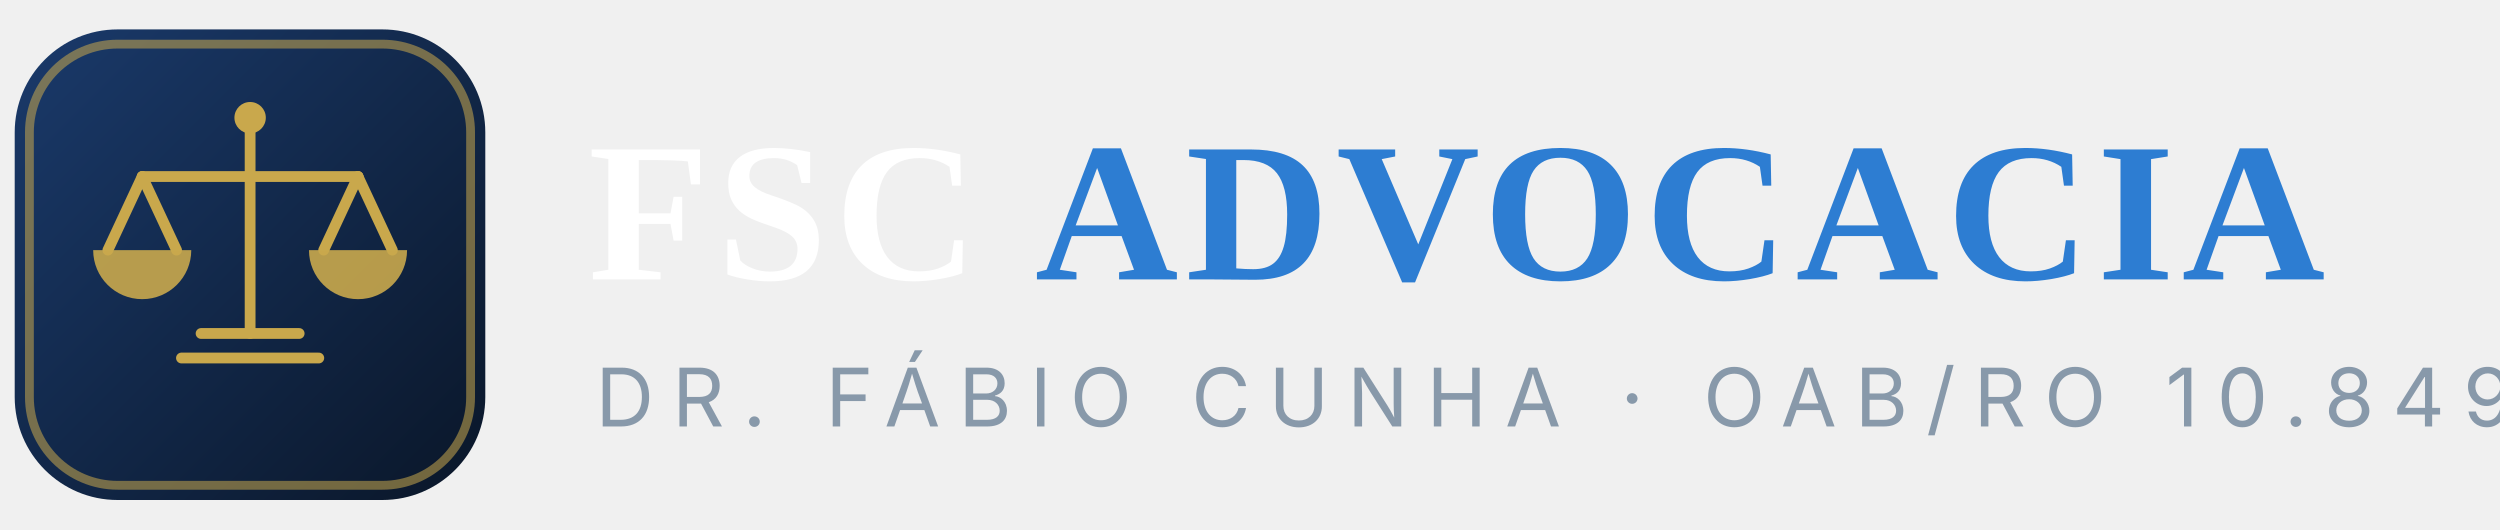
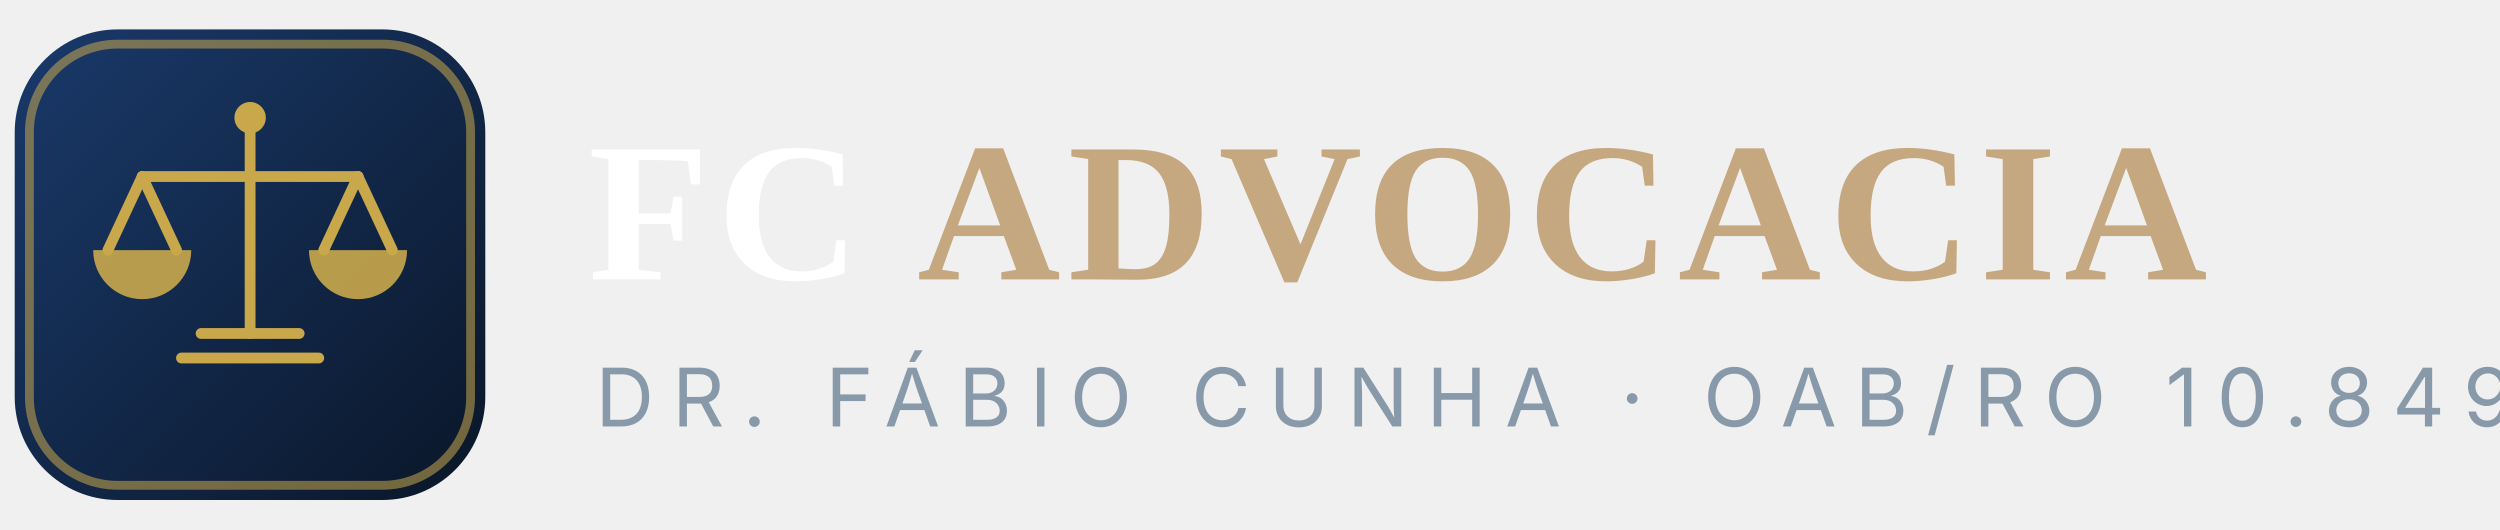
<svg xmlns="http://www.w3.org/2000/svg" viewBox="0 0 340 72">
  <defs>
    <linearGradient id="bg" x1="0" y1="0" x2="1" y2="1">
      <stop offset="0" stop-color="#1A3A6B" />
      <stop offset="1" stop-color="#0A1628" />
    </linearGradient>
  </defs>
  <g>
    <rect x="2" y="4" width="64" height="64" rx="14" fill="url(#bg)" />
    <rect x="4" y="6" width="60" height="60" rx="12" fill="none" stroke="#C9A84C" stroke-width="1.2" opacity="0.55" />
    <g stroke="#C9A84C" stroke-width="2.2" stroke-linecap="round" fill="none" transform="translate(2,4) scale(0.667)">
      <line x1="48" y1="20" x2="48" y2="62" />
      <line x1="26" y1="30" x2="70" y2="30" />
      <circle cx="48" cy="18" r="3.2" fill="#C9A84C" stroke="none" />
      <line x1="26" y1="30" x2="19" y2="45" />
      <line x1="26" y1="30" x2="33" y2="45" />
      <path d="M16 45 a10 10 0 0 0 20 0 z" fill="#C9A84C" stroke="none" opacity="0.9" />
      <line x1="70" y1="30" x2="63" y2="45" />
      <line x1="70" y1="30" x2="77" y2="45" />
      <path d="M60 45 a10 10 0 0 0 20 0 z" fill="#C9A84C" stroke="none" opacity="0.9" />
      <line x1="38" y1="62" x2="58" y2="62" />
      <line x1="34" y1="67" x2="62" y2="67" />
    </g>
  </g>
-   <text x="80" y="38" font-family="Georgia, 'Times New Roman', serif" font-size="27" font-weight="700" fill="#FFFFFF" letter-spacing="1">FSC <tspan fill="#2D7DD2">ADVOCACIA</tspan>
+   <text x="80" y="38" font-family="Georgia, 'Times New Roman', serif" font-size="27" font-weight="700" fill="#FFFFFF" letter-spacing="1">FC <tspan fill="#C5A880">ADVOCACIA</tspan>
  </text>
  <text x="81" y="58" font-family="Inter, Arial, sans-serif" font-size="11" fill="#8899AA" letter-spacing="2.5">DR. FÁBIO CUNHA · OAB/RO 10.849</text>
</svg>
